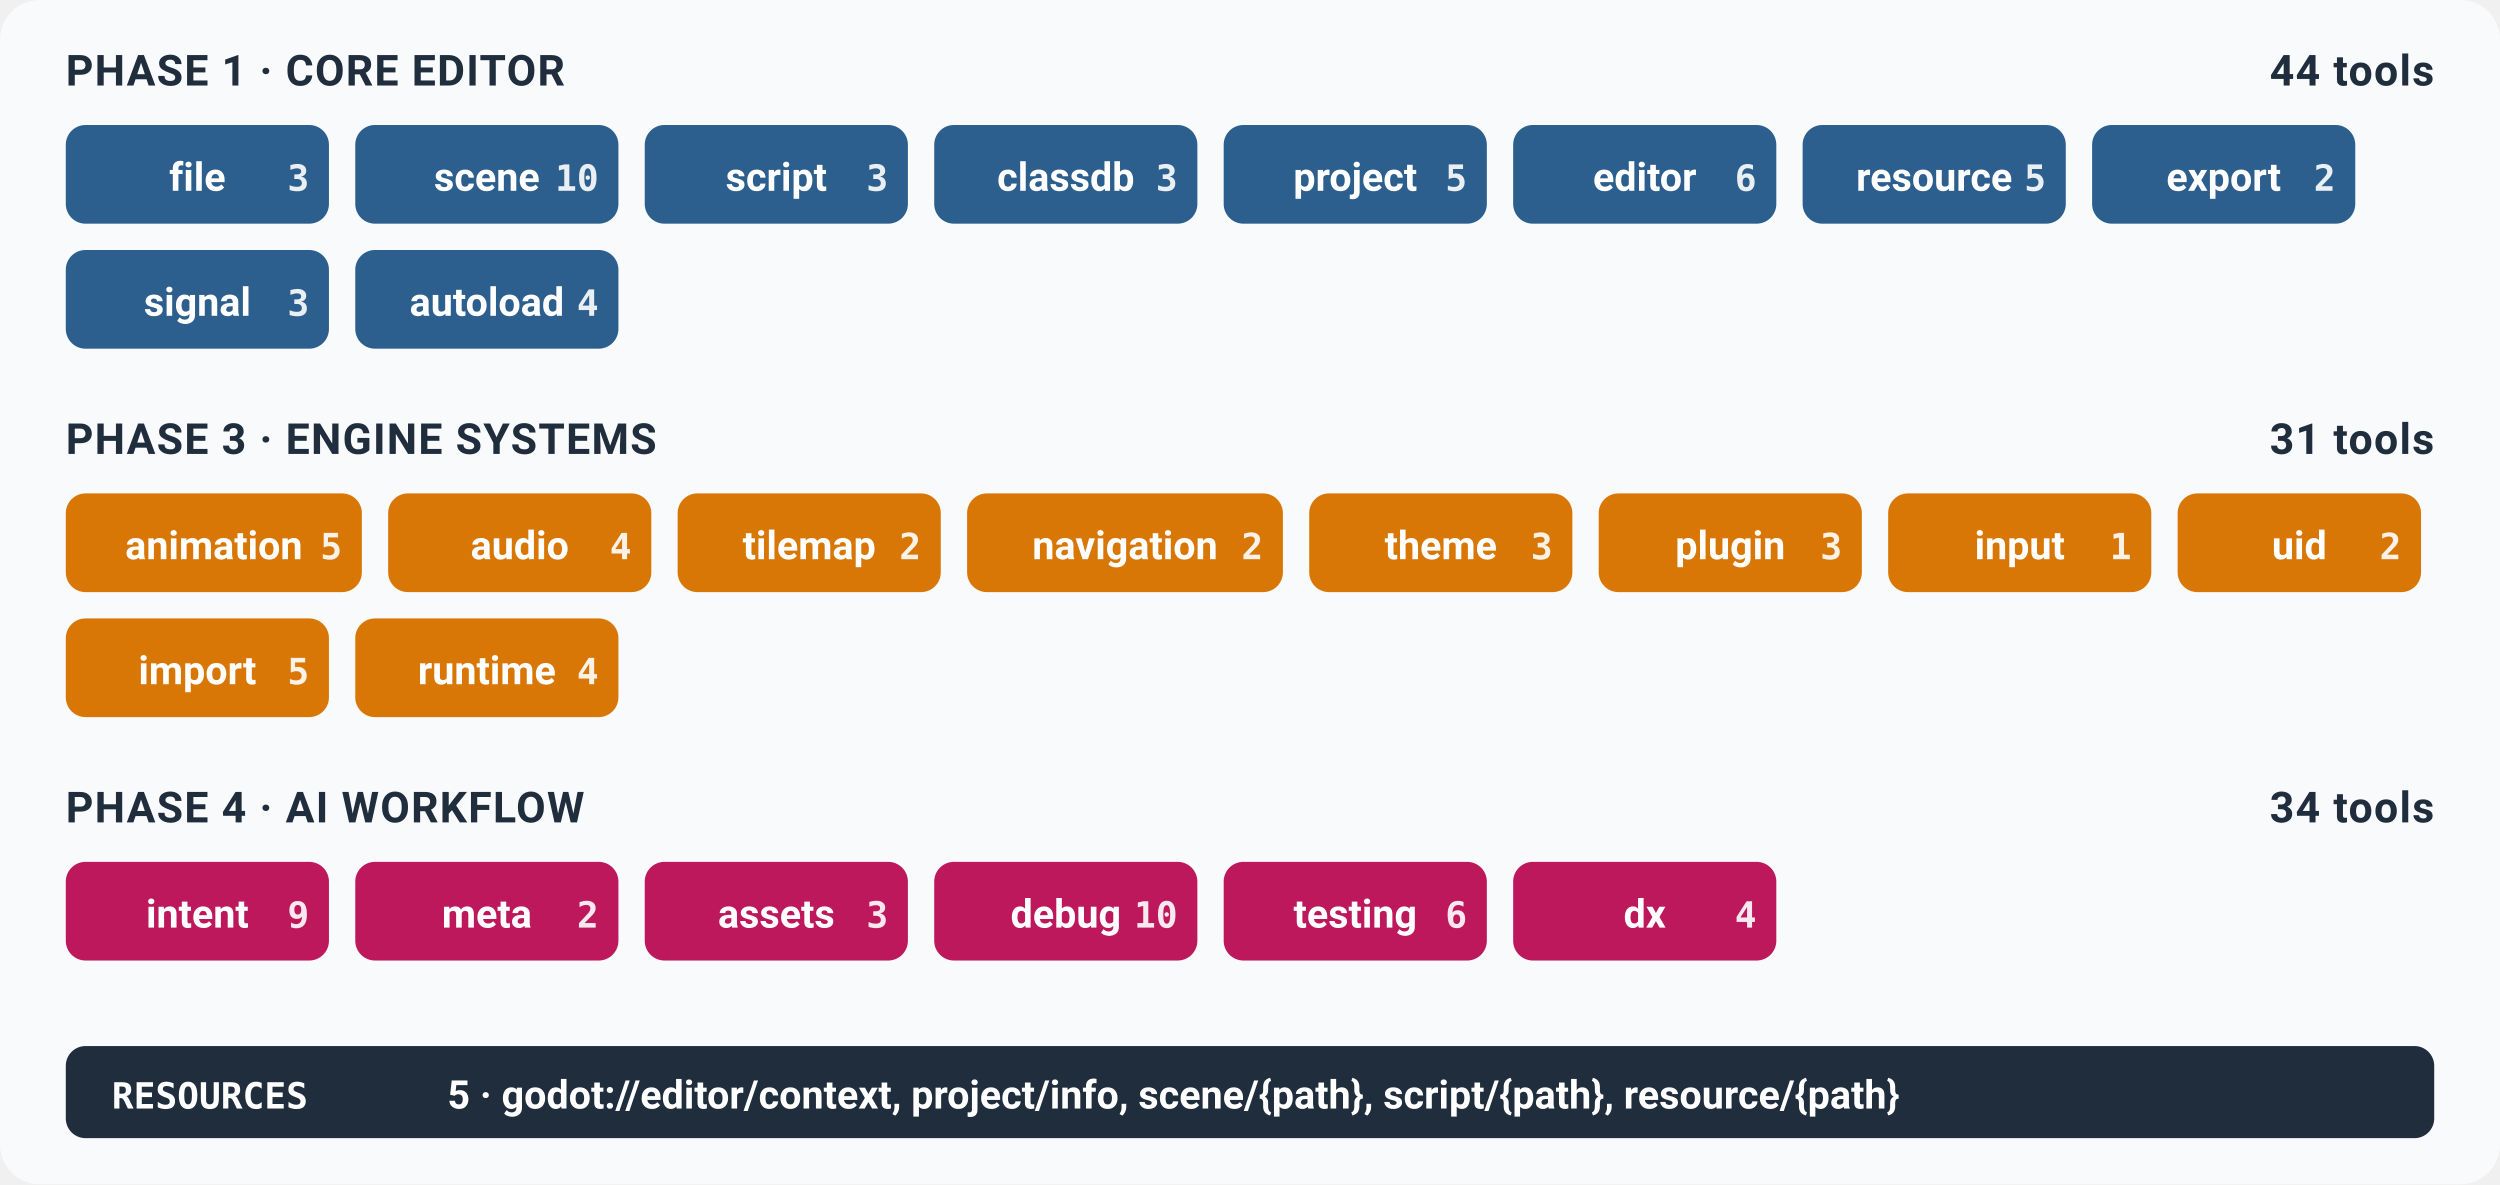
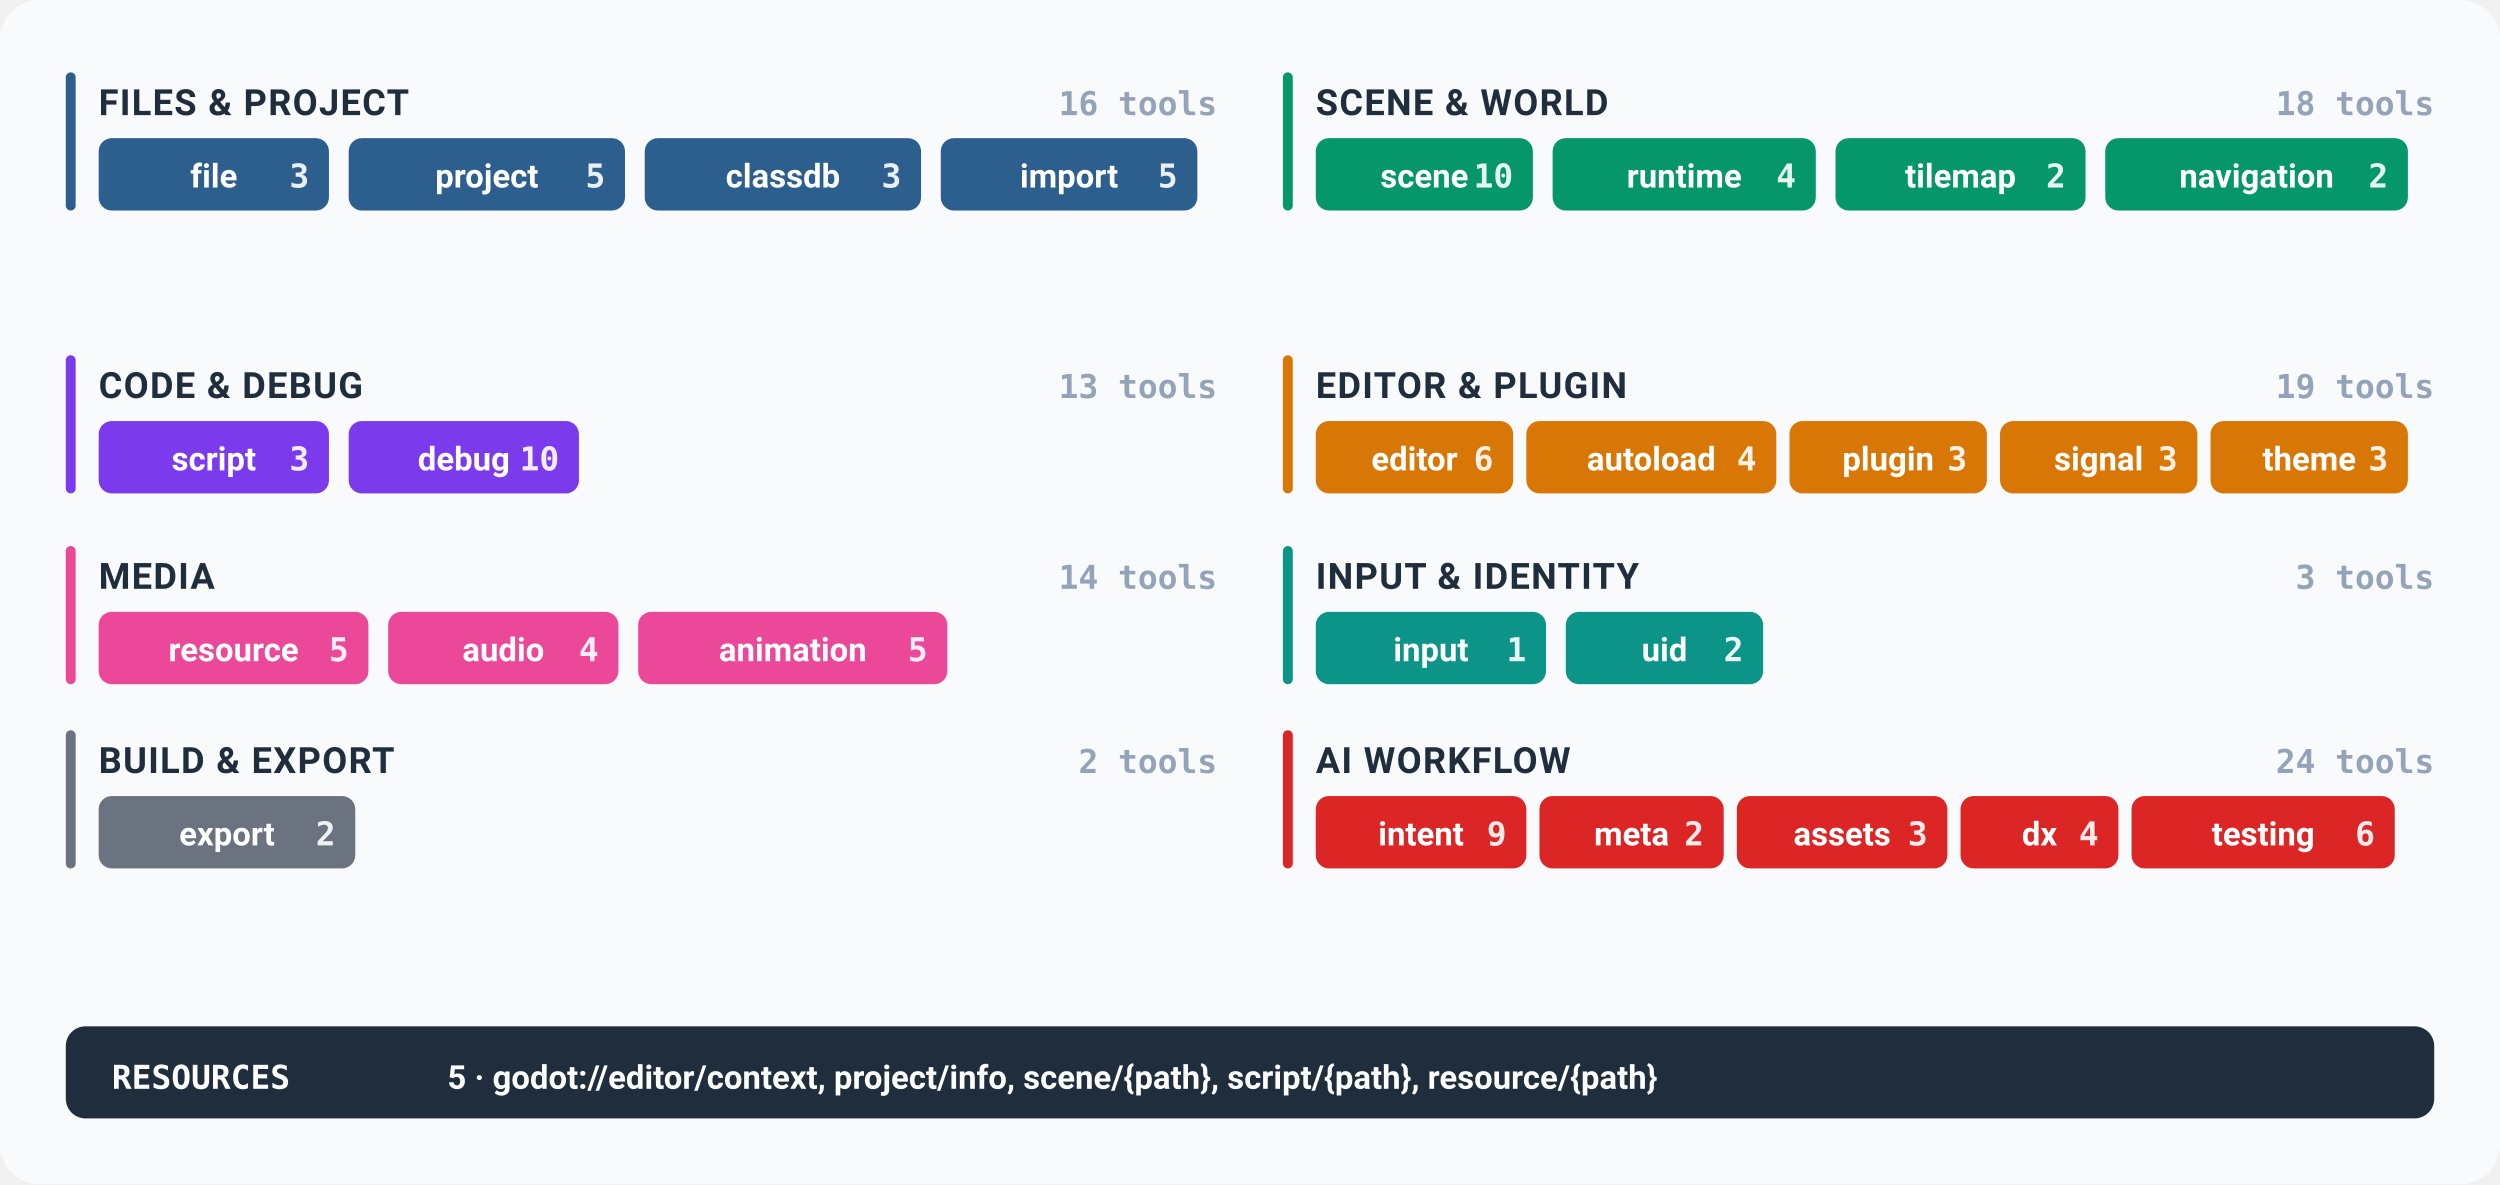
- <svg xmlns="http://www.w3.org/2000/svg" viewBox="0 0 760 360" role="img" aria-label="Tool domains">
+ <svg xmlns="http://www.w3.org/2000/svg" viewBox="0 0 760 360" role="img" aria-label="Tool domains by category">
  <defs>
    <style>
-       .chip { font-family: -apple-system, BlinkMacSystemFont, 'Segoe UI', Roboto, sans-serif; font-size: 12px; font-weight: 600; fill: #FFFFFF; }
-       .count { font-family: 'SF Mono', Menlo, Consolas, monospace; font-size: 11px; font-weight: 700; fill: #FFFFFF; opacity: 0.9; }
-       .title { font-family: -apple-system, BlinkMacSystemFont, 'Segoe UI', Roboto, sans-serif; font-size: 13px; font-weight: 700; fill: #1F2D3D; letter-spacing: 0.4px; }
-       .total { font-family: 'SF Mono', Menlo, Consolas, monospace; font-size: 11px; font-weight: 700; fill: #FFFFFF; }
+       .cat       { font-family: -apple-system, BlinkMacSystemFont, 'Segoe UI', Roboto, sans-serif; font-size: 11px; font-weight: 700; fill: #1F2D3D; letter-spacing: 0.4px; }
+       .cat-count { font-family: 'SF Mono', Menlo, Consolas, monospace; font-size: 10px; font-weight: 700; fill: #94A3B8; }
+       .count     { font-family: 'SF Mono', Menlo, Consolas, monospace; font-size: 10px; font-weight: 700; fill: #FFFFFF; opacity: 0.9; }
+       .chip      { font-family: -apple-system, BlinkMacSystemFont, 'Segoe UI', Roboto, sans-serif; font-size: 10px; font-weight: 600; fill: #FFFFFF; }
+       .total     { font-family: 'SF Mono', Menlo, Consolas, monospace; font-size: 10px; font-weight: 700; fill: #FFFFFF; }
    </style>
  </defs>
-   <rect x="0" y="0" width="760" height="360" rx="12" fill="#F8FAFC" />
-   <text x="20" y="26" class="title">PHASE 1 · CORE EDITOR</text>
-   <text x="740" y="26" class="title" text-anchor="end" fill="#2C5F8D">44 tools</text>
-   <g transform="translate(20 38)">
-     <g>
-       <rect width="80" height="30" rx="6" fill="#2C5F8D" />
-       <text x="40" y="20" class="chip" text-anchor="middle">file</text>
-       <text x="74" y="20" class="count" text-anchor="end">3</text>
-     </g>
-     <g transform="translate(88 0)">
-       <rect width="80" height="30" rx="6" fill="#2C5F8D" />
-       <text x="40" y="20" class="chip" text-anchor="middle">scene</text>
-       <text x="74" y="20" class="count" text-anchor="end">10</text>
-     </g>
-     <g transform="translate(176 0)">
-       <rect width="80" height="30" rx="6" fill="#2C5F8D" />
-       <text x="40" y="20" class="chip" text-anchor="middle">script</text>
-       <text x="74" y="20" class="count" text-anchor="end">3</text>
-     </g>
-     <g transform="translate(264 0)">
-       <rect width="80" height="30" rx="6" fill="#2C5F8D" />
-       <text x="40" y="20" class="chip" text-anchor="middle">classdb</text>
-       <text x="74" y="20" class="count" text-anchor="end">3</text>
-     </g>
-     <g transform="translate(352 0)">
-       <rect width="80" height="30" rx="6" fill="#2C5F8D" />
-       <text x="40" y="20" class="chip" text-anchor="middle">project</text>
-       <text x="74" y="20" class="count" text-anchor="end">5</text>
-     </g>
-     <g transform="translate(440 0)">
-       <rect width="80" height="30" rx="6" fill="#2C5F8D" />
-       <text x="40" y="20" class="chip" text-anchor="middle">editor</text>
-       <text x="74" y="20" class="count" text-anchor="end">6</text>
-     </g>
-     <g transform="translate(528 0)">
-       <rect width="80" height="30" rx="6" fill="#2C5F8D" />
-       <text x="40" y="20" class="chip" text-anchor="middle">resource</text>
-       <text x="74" y="20" class="count" text-anchor="end">5</text>
-     </g>
-     <g transform="translate(616 0)">
-       <rect width="80" height="30" rx="6" fill="#2C5F8D" />
-       <text x="40" y="20" class="chip" text-anchor="middle">export</text>
-       <text x="74" y="20" class="count" text-anchor="end">2</text>
-     </g>
-     <g transform="translate(0 38)">
-       <rect width="80" height="30" rx="6" fill="#2C5F8D" />
-       <text x="40" y="20" class="chip" text-anchor="middle">signal</text>
-       <text x="74" y="20" class="count" text-anchor="end">3</text>
-     </g>
-     <g transform="translate(88 38)">
-       <rect width="80" height="30" rx="6" fill="#2C5F8D" />
-       <text x="40" y="20" class="chip" text-anchor="middle">autoload</text>
-       <text x="74" y="20" class="count" text-anchor="end">4</text>
-     </g>
-   </g>
-   <text x="20" y="138" class="title">PHASE 3 · ENGINE SYSTEMS</text>
-   <text x="740" y="138" class="title" text-anchor="end" fill="#D97706">31 tools</text>
-   <g transform="translate(20 150)">
-     <g>
-       <rect width="90" height="30" rx="6" fill="#D97706" />
-       <text x="45" y="20" class="chip" text-anchor="middle">animation</text>
-       <text x="84" y="20" class="count" text-anchor="end">5</text>
-     </g>
-     <g transform="translate(98 0)">
-       <rect width="80" height="30" rx="6" fill="#D97706" />
-       <text x="40" y="20" class="chip" text-anchor="middle">audio</text>
-       <text x="74" y="20" class="count" text-anchor="end">4</text>
-     </g>
-     <g transform="translate(186 0)">
-       <rect width="80" height="30" rx="6" fill="#D97706" />
-       <text x="40" y="20" class="chip" text-anchor="middle">tilemap</text>
-       <text x="74" y="20" class="count" text-anchor="end">2</text>
-     </g>
-     <g transform="translate(274 0)">
-       <rect width="96" height="30" rx="6" fill="#D97706" />
-       <text x="48" y="20" class="chip" text-anchor="middle">navigation</text>
-       <text x="90" y="20" class="count" text-anchor="end">2</text>
-     </g>
-     <g transform="translate(378 0)">
-       <rect width="80" height="30" rx="6" fill="#D97706" />
-       <text x="40" y="20" class="chip" text-anchor="middle">theme</text>
-       <text x="74" y="20" class="count" text-anchor="end">3</text>
-     </g>
-     <g transform="translate(466 0)">
-       <rect width="80" height="30" rx="6" fill="#D97706" />
-       <text x="40" y="20" class="chip" text-anchor="middle">plugin</text>
-       <text x="74" y="20" class="count" text-anchor="end">3</text>
-     </g>
-     <g transform="translate(554 0)">
-       <rect width="80" height="30" rx="6" fill="#D97706" />
-       <text x="40" y="20" class="chip" text-anchor="middle">input</text>
-       <text x="74" y="20" class="count" text-anchor="end">1</text>
-     </g>
-     <g transform="translate(642 0)">
-       <rect width="74" height="30" rx="6" fill="#D97706" />
-       <text x="37" y="20" class="chip" text-anchor="middle">uid</text>
-       <text x="68" y="20" class="count" text-anchor="end">2</text>
-     </g>
-     <g transform="translate(0 38)">
-       <rect width="80" height="30" rx="6" fill="#D97706" />
-       <text x="40" y="20" class="chip" text-anchor="middle">import</text>
-       <text x="74" y="20" class="count" text-anchor="end">5</text>
-     </g>
-     <g transform="translate(88 38)">
-       <rect width="80" height="30" rx="6" fill="#D97706" />
-       <text x="40" y="20" class="chip" text-anchor="middle">runtime</text>
-       <text x="74" y="20" class="count" text-anchor="end">4</text>
-     </g>
-   </g>
-   <text x="20" y="250" class="title">PHASE 4 · AI WORKFLOW</text>
-   <text x="740" y="250" class="title" text-anchor="end" fill="#BE185D">34 tools</text>
-   <g transform="translate(20 262)">
-     <g>
-       <rect width="80" height="30" rx="6" fill="#BE185D" />
-       <text x="40" y="20" class="chip" text-anchor="middle">intent</text>
-       <text x="74" y="20" class="count" text-anchor="end">9</text>
-     </g>
-     <g transform="translate(88 0)">
-       <rect width="80" height="30" rx="6" fill="#BE185D" />
-       <text x="40" y="20" class="chip" text-anchor="middle">meta</text>
-       <text x="74" y="20" class="count" text-anchor="end">2</text>
-     </g>
-     <g transform="translate(176 0)">
-       <rect width="80" height="30" rx="6" fill="#BE185D" />
-       <text x="40" y="20" class="chip" text-anchor="middle">assets</text>
-       <text x="74" y="20" class="count" text-anchor="end">3</text>
-     </g>
-     <g transform="translate(264 0)">
-       <rect width="80" height="30" rx="6" fill="#BE185D" />
-       <text x="40" y="20" class="chip" text-anchor="middle">debug</text>
-       <text x="74" y="20" class="count" text-anchor="end">10</text>
-     </g>
-     <g transform="translate(352 0)">
-       <rect width="80" height="30" rx="6" fill="#BE185D" />
-       <text x="40" y="20" class="chip" text-anchor="middle">testing</text>
-       <text x="74" y="20" class="count" text-anchor="end">6</text>
-     </g>
-     <g transform="translate(440 0)">
-       <rect width="80" height="30" rx="6" fill="#BE185D" />
-       <text x="40" y="20" class="chip" text-anchor="middle">dx</text>
-       <text x="74" y="20" class="count" text-anchor="end">4</text>
-     </g>
-   </g>
-   <g transform="translate(20 318)">
+   <rect width="760" height="360" rx="12" fill="#F8FAFC" />
+   <g transform="translate(20 24)">
+     <g>
+       <rect x="0" y="-2" width="3" height="42" rx="1.5" fill="#2C5F8D" />
+       <text x="10" y="11" class="cat">FILES &amp; PROJECT</text>
+       <text x="350" y="11" class="cat-count" text-anchor="end">16 tools</text>
+       <g transform="translate(10 18)">
+         <g>
+           <rect width="70" height="22" rx="4" fill="#2C5F8D" />
+           <text x="35" y="15" class="chip" text-anchor="middle">file</text>
+           <text x="64" y="15" class="count" text-anchor="end">3</text>
+         </g>
+         <g transform="translate(76 0)">
+           <rect width="84" height="22" rx="4" fill="#2C5F8D" />
+           <text x="42" y="15" class="chip" text-anchor="middle">project</text>
+           <text x="78" y="15" class="count" text-anchor="end">5</text>
+         </g>
+         <g transform="translate(166 0)">
+           <rect width="84" height="22" rx="4" fill="#2C5F8D" />
+           <text x="42" y="15" class="chip" text-anchor="middle">classdb</text>
+           <text x="78" y="15" class="count" text-anchor="end">3</text>
+         </g>
+         <g transform="translate(256 0)">
+           <rect width="78" height="22" rx="4" fill="#2C5F8D" />
+           <text x="39" y="15" class="chip" text-anchor="middle">import</text>
+           <text x="72" y="15" class="count" text-anchor="end">5</text>
+         </g>
+       </g>
+     </g>
+     <g transform="translate(370 0)">
+       <rect x="0" y="-2" width="3" height="42" rx="1.5" fill="#059669" />
+       <text x="10" y="11" class="cat">SCENE &amp; WORLD</text>
+       <text x="350" y="11" class="cat-count" text-anchor="end">18 tools</text>
+       <g transform="translate(10 18)">
+         <g>
+           <rect width="66" height="22" rx="4" fill="#059669" />
+           <text x="33" y="15" class="chip" text-anchor="middle">scene</text>
+           <text x="60" y="15" class="count" text-anchor="end">10</text>
+         </g>
+         <g transform="translate(72 0)">
+           <rect width="80" height="22" rx="4" fill="#059669" />
+           <text x="40" y="15" class="chip" text-anchor="middle">runtime</text>
+           <text x="74" y="15" class="count" text-anchor="end">4</text>
+         </g>
+         <g transform="translate(158 0)">
+           <rect width="76" height="22" rx="4" fill="#059669" />
+           <text x="38" y="15" class="chip" text-anchor="middle">tilemap</text>
+           <text x="70" y="15" class="count" text-anchor="end">2</text>
+         </g>
+         <g transform="translate(240 0)">
+           <rect width="92" height="22" rx="4" fill="#059669" />
+           <text x="46" y="15" class="chip" text-anchor="middle">navigation</text>
+           <text x="86" y="15" class="count" text-anchor="end">2</text>
+         </g>
+       </g>
+     </g>
+   </g>
+   <g transform="translate(20 110)">
+     <g>
+       <rect x="0" y="-2" width="3" height="42" rx="1.5" fill="#7C3AED" />
+       <text x="10" y="11" class="cat">CODE &amp; DEBUG</text>
+       <text x="350" y="11" class="cat-count" text-anchor="end">13 tools</text>
+       <g transform="translate(10 18)">
+         <g>
+           <rect width="70" height="22" rx="4" fill="#7C3AED" />
+           <text x="35" y="15" class="chip" text-anchor="middle">script</text>
+           <text x="64" y="15" class="count" text-anchor="end">3</text>
+         </g>
+         <g transform="translate(76 0)">
+           <rect width="70" height="22" rx="4" fill="#7C3AED" />
+           <text x="35" y="15" class="chip" text-anchor="middle">debug</text>
+           <text x="64" y="15" class="count" text-anchor="end">10</text>
+         </g>
+       </g>
+     </g>
+     <g transform="translate(370 0)">
+       <rect x="0" y="-2" width="3" height="42" rx="1.5" fill="#D97706" />
+       <text x="10" y="11" class="cat">EDITOR &amp; PLUGIN</text>
+       <text x="350" y="11" class="cat-count" text-anchor="end">19 tools</text>
+       <g transform="translate(10 18)">
+         <g>
+           <rect width="60" height="22" rx="4" fill="#D97706" />
+           <text x="30" y="15" class="chip" text-anchor="middle">editor</text>
+           <text x="54" y="15" class="count" text-anchor="end">6</text>
+         </g>
+         <g transform="translate(64 0)">
+           <rect width="76" height="22" rx="4" fill="#D97706" />
+           <text x="38" y="15" class="chip" text-anchor="middle">autoload</text>
+           <text x="70" y="15" class="count" text-anchor="end">4</text>
+         </g>
+         <g transform="translate(144 0)">
+           <rect width="60" height="22" rx="4" fill="#D97706" />
+           <text x="30" y="15" class="chip" text-anchor="middle">plugin</text>
+           <text x="54" y="15" class="count" text-anchor="end">3</text>
+         </g>
+         <g transform="translate(208 0)">
+           <rect width="60" height="22" rx="4" fill="#D97706" />
+           <text x="30" y="15" class="chip" text-anchor="middle">signal</text>
+           <text x="54" y="15" class="count" text-anchor="end">3</text>
+         </g>
+         <g transform="translate(272 0)">
+           <rect width="60" height="22" rx="4" fill="#D97706" />
+           <text x="30" y="15" class="chip" text-anchor="middle">theme</text>
+           <text x="54" y="15" class="count" text-anchor="end">3</text>
+         </g>
+       </g>
+     </g>
+   </g>
+   <g transform="translate(20 168)">
+     <g>
+       <rect x="0" y="-2" width="3" height="42" rx="1.5" fill="#EC4899" />
+       <text x="10" y="11" class="cat">MEDIA</text>
+       <text x="350" y="11" class="cat-count" text-anchor="end">14 tools</text>
+       <g transform="translate(10 18)">
+         <g>
+           <rect width="82" height="22" rx="4" fill="#EC4899" />
+           <text x="41" y="15" class="chip" text-anchor="middle">resource</text>
+           <text x="76" y="15" class="count" text-anchor="end">5</text>
+         </g>
+         <g transform="translate(88 0)">
+           <rect width="70" height="22" rx="4" fill="#EC4899" />
+           <text x="35" y="15" class="chip" text-anchor="middle">audio</text>
+           <text x="64" y="15" class="count" text-anchor="end">4</text>
+         </g>
+         <g transform="translate(164 0)">
+           <rect width="94" height="22" rx="4" fill="#EC4899" />
+           <text x="47" y="15" class="chip" text-anchor="middle">animation</text>
+           <text x="88" y="15" class="count" text-anchor="end">5</text>
+         </g>
+       </g>
+     </g>
+     <g transform="translate(370 0)">
+       <rect x="0" y="-2" width="3" height="42" rx="1.5" fill="#0D9488" />
+       <text x="10" y="11" class="cat">INPUT &amp; IDENTITY</text>
+       <text x="350" y="11" class="cat-count" text-anchor="end">3 tools</text>
+       <g transform="translate(10 18)">
+         <g>
+           <rect width="70" height="22" rx="4" fill="#0D9488" />
+           <text x="35" y="15" class="chip" text-anchor="middle">input</text>
+           <text x="64" y="15" class="count" text-anchor="end">1</text>
+         </g>
+         <g transform="translate(76 0)">
+           <rect width="60" height="22" rx="4" fill="#0D9488" />
+           <text x="30" y="15" class="chip" text-anchor="middle">uid</text>
+           <text x="54" y="15" class="count" text-anchor="end">2</text>
+         </g>
+       </g>
+     </g>
+   </g>
+   <g transform="translate(20 224)">
+     <g>
+       <rect x="0" y="-2" width="3" height="42" rx="1.5" fill="#6B7280" />
+       <text x="10" y="11" class="cat">BUILD &amp; EXPORT</text>
+       <text x="350" y="11" class="cat-count" text-anchor="end">2 tools</text>
+       <g transform="translate(10 18)">
+         <g>
+           <rect width="78" height="22" rx="4" fill="#6B7280" />
+           <text x="39" y="15" class="chip" text-anchor="middle">export</text>
+           <text x="72" y="15" class="count" text-anchor="end">2</text>
+         </g>
+       </g>
+     </g>
+     <g transform="translate(370 0)">
+       <rect x="0" y="-2" width="3" height="42" rx="1.5" fill="#DC2626" />
+       <text x="10" y="11" class="cat">AI WORKFLOW</text>
+       <text x="350" y="11" class="cat-count" text-anchor="end">24 tools</text>
+       <g transform="translate(10 18)">
+         <g>
+           <rect width="64" height="22" rx="4" fill="#DC2626" />
+           <text x="32" y="15" class="chip" text-anchor="middle">intent</text>
+           <text x="58" y="15" class="count" text-anchor="end">9</text>
+         </g>
+         <g transform="translate(68 0)">
+           <rect width="56" height="22" rx="4" fill="#DC2626" />
+           <text x="28" y="15" class="chip" text-anchor="middle">meta</text>
+           <text x="50" y="15" class="count" text-anchor="end">2</text>
+         </g>
+         <g transform="translate(128 0)">
+           <rect width="64" height="22" rx="4" fill="#DC2626" />
+           <text x="32" y="15" class="chip" text-anchor="middle">assets</text>
+           <text x="58" y="15" class="count" text-anchor="end">3</text>
+         </g>
+         <g transform="translate(196 0)">
+           <rect width="48" height="22" rx="4" fill="#DC2626" />
+           <text x="24" y="15" class="chip" text-anchor="middle">dx</text>
+           <text x="42" y="15" class="count" text-anchor="end">4</text>
+         </g>
+         <g transform="translate(248 0)">
+           <rect width="80" height="22" rx="4" fill="#DC2626" />
+           <text x="40" y="15" class="chip" text-anchor="middle">testing</text>
+           <text x="74" y="15" class="count" text-anchor="end">6</text>
+         </g>
+       </g>
+     </g>
+   </g>
+   <g transform="translate(20 312)">
    <rect width="720" height="28" rx="6" fill="#1F2D3D" />
    <text x="14" y="19" class="total">RESOURCES</text>
    <text x="116" y="19" class="chip">5  ·  godot://editor/context, project/info, scene/{path}, script/{path}, resource/{path}</text>
  </g>
-   <g transform="translate(20 348)">
-     <rect width="720" height="0" rx="6" fill="none" />
-   </g>
</svg>
